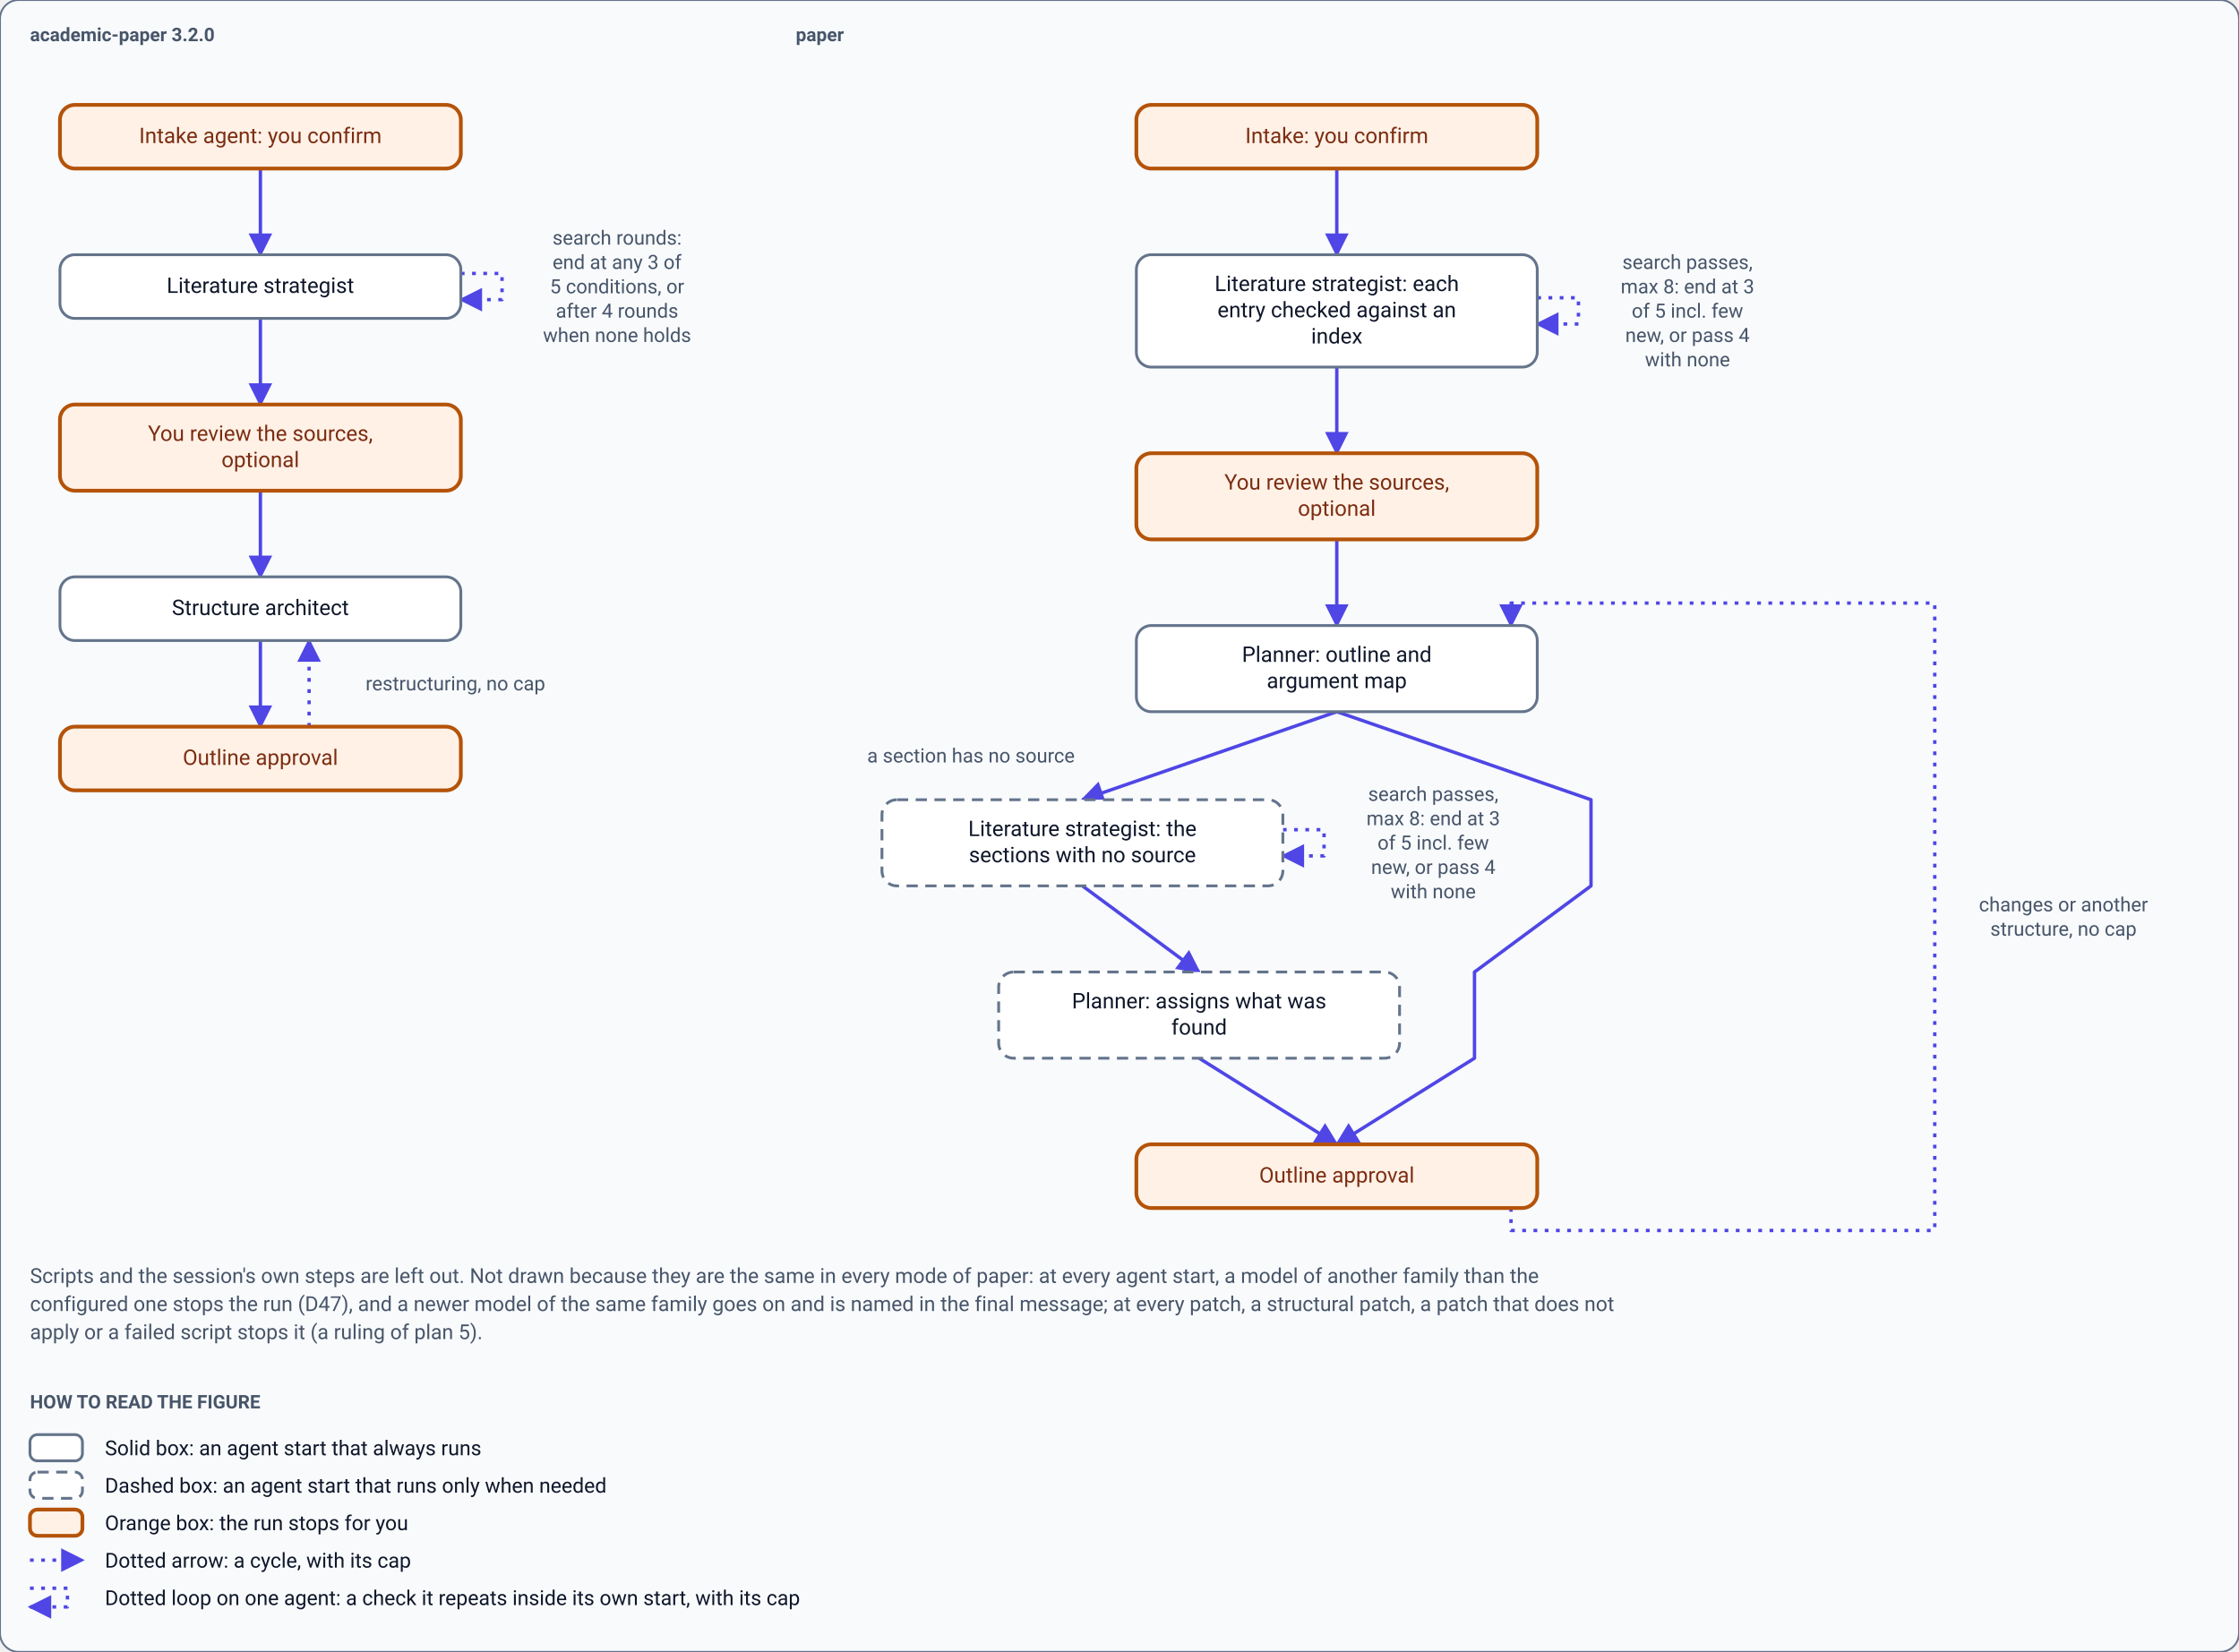
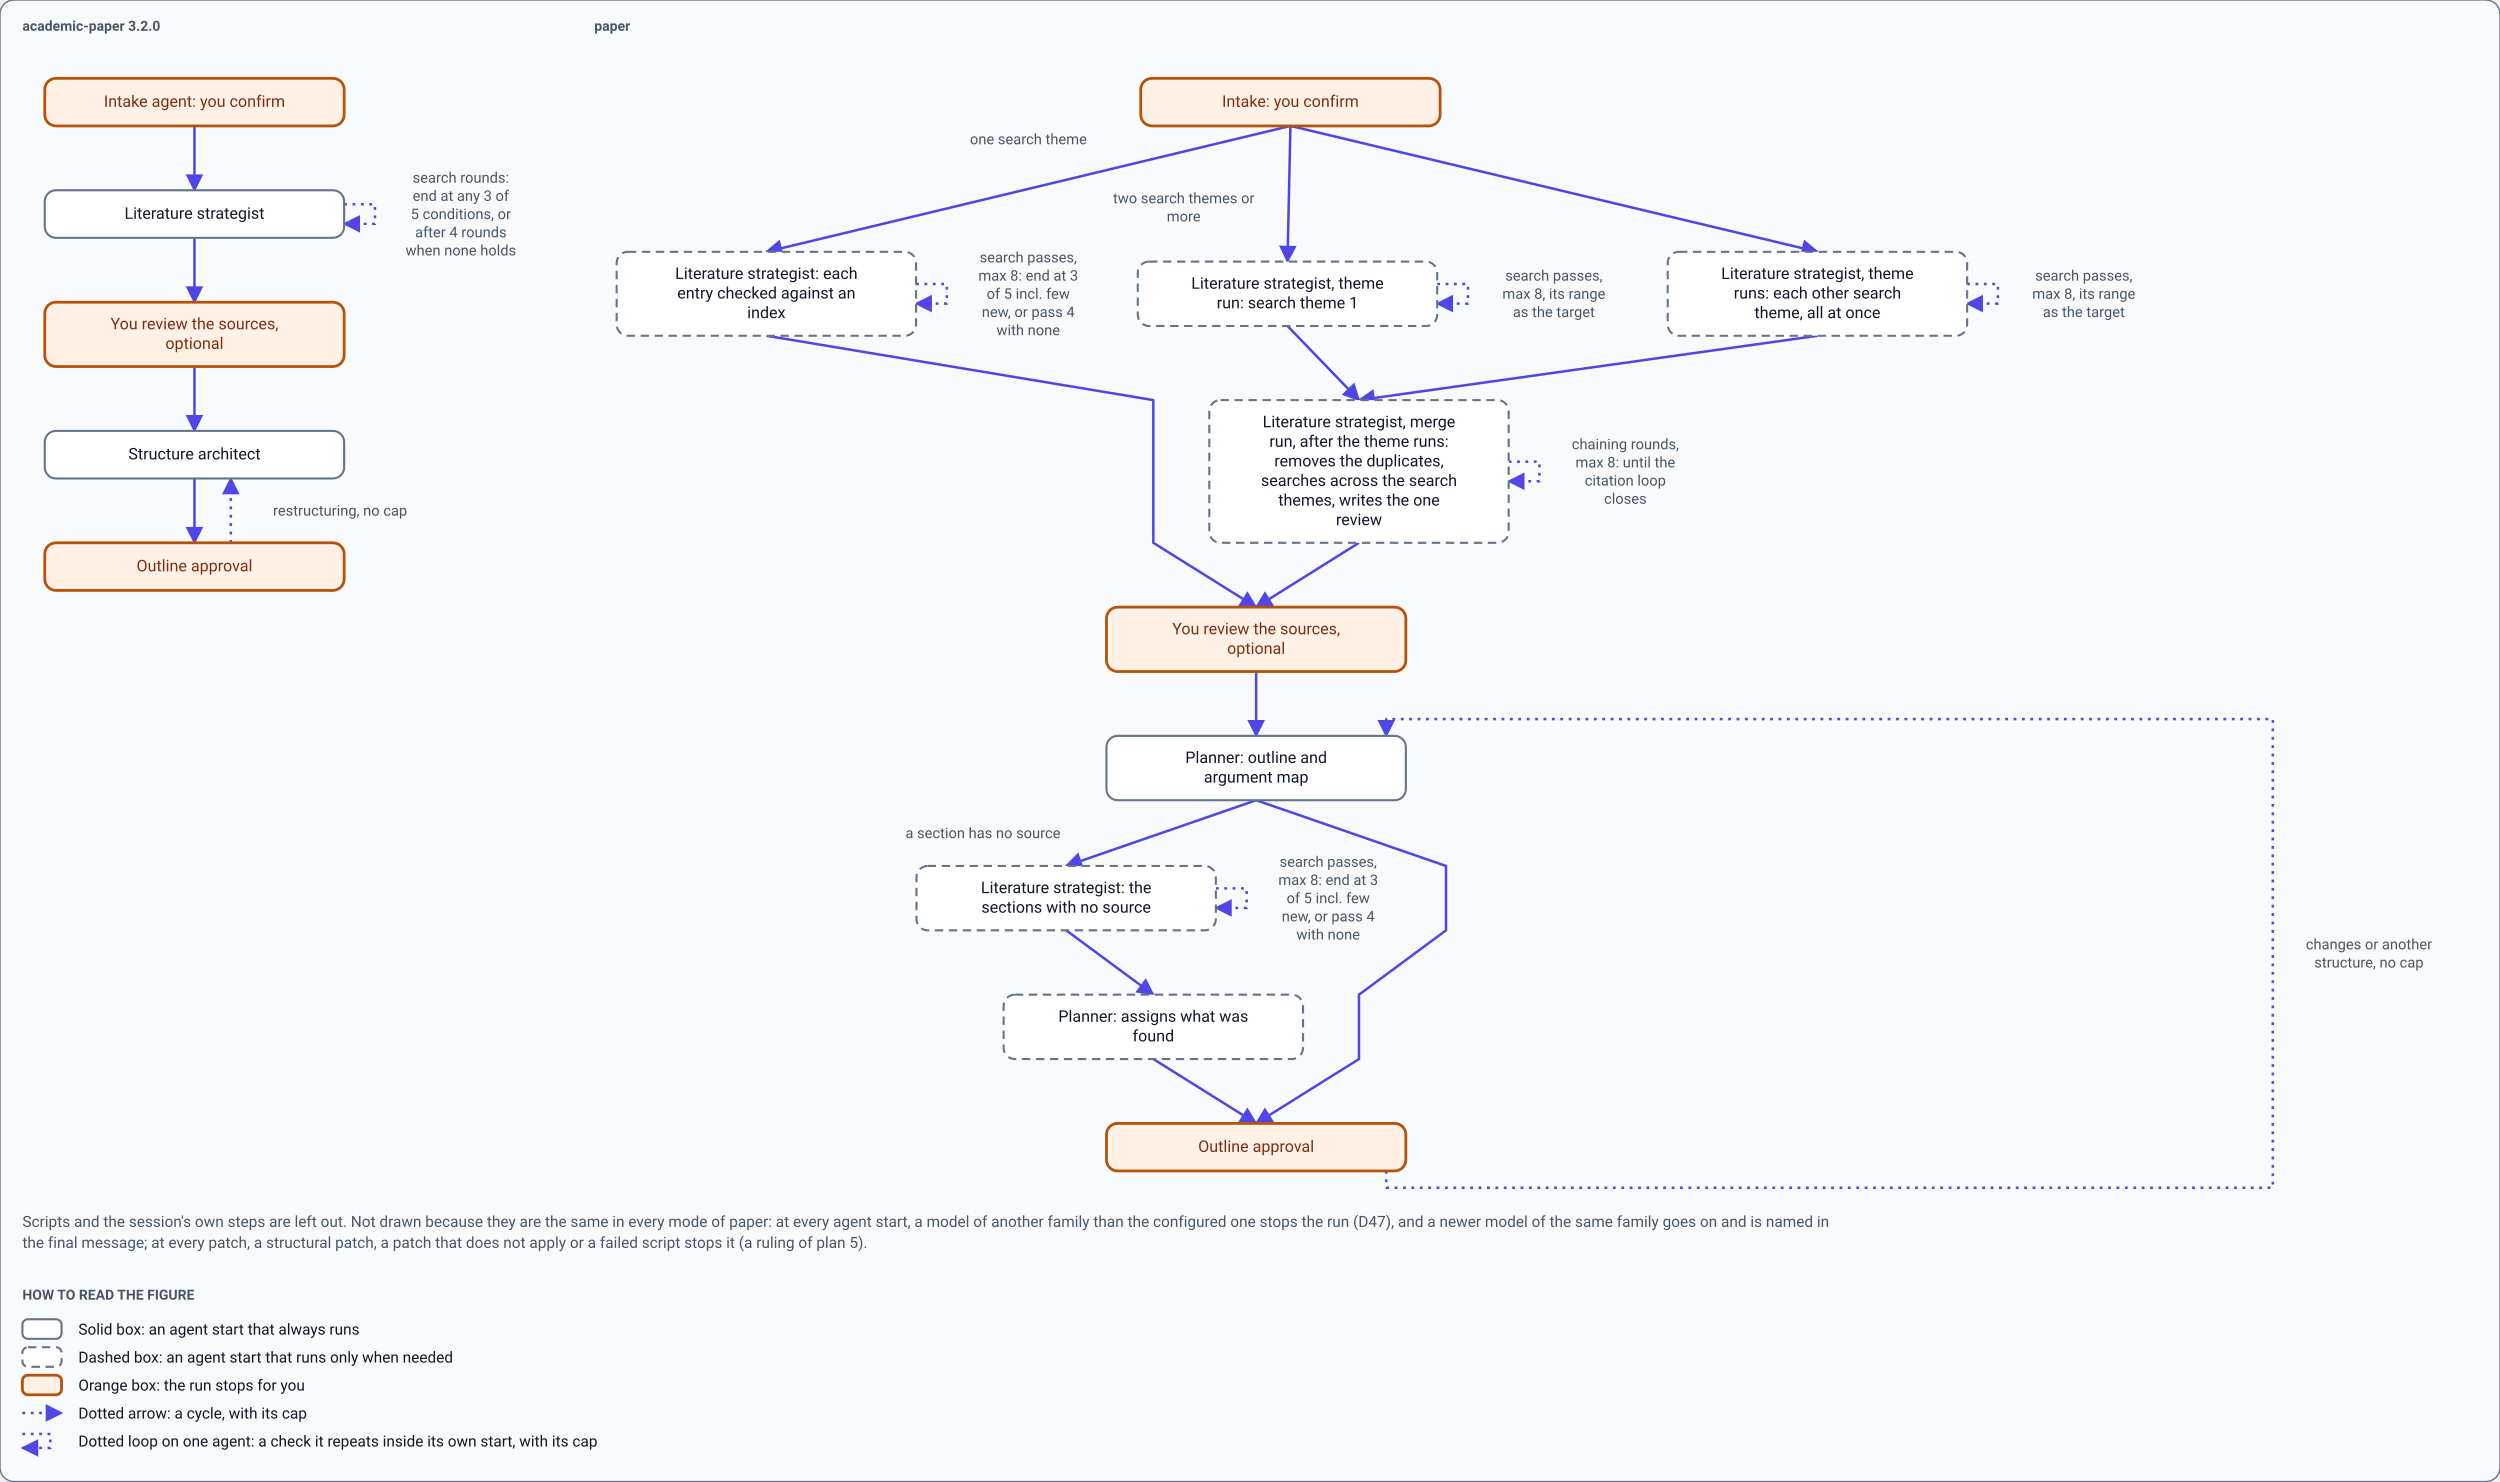
- <svg xmlns="http://www.w3.org/2000/svg" viewBox="0 0 1195.2 882" width="1195.2" height="882" role="img" aria-label="The outline-only mode, simple view. Boxes: academic-paper 3.2.0: Intake agent: you confirm (stop); Literature strategist (agent); You review the sources, optional (stop); Structure architect (agent); Outline approval (stop) | paper: Intake: you confirm (stop); Literature strategist: each entry checked against an index (agent); You review the sources, optional (stop); Planner: outline and argument map (agent); Literature strategist: the sections with no source (agent, only when needed); Planner: assigns what was found (agent, only when needed); Outline approval (stop).">
+ <svg xmlns="http://www.w3.org/2000/svg" viewBox="0 0 1787 1059" width="1787" height="1059" role="img" aria-label="The outline-only mode, simple view. Boxes: academic-paper 3.2.0: Intake agent: you confirm (stop); Literature strategist (agent); You review the sources, optional (stop); Structure architect (agent); Outline approval (stop) | paper: Intake: you confirm (stop); Literature strategist: each entry checked against an index (agent, only when needed); Literature strategist, theme run: search theme 1 (agent, only when needed); Literature strategist, theme runs: each other search theme, all at once (agent, only when needed); Literature strategist, merge run, after the theme runs: removes the duplicates, searches across the search themes, writes the one review (agent, only when needed); You review the sources, optional (stop); Planner: outline and argument map (agent); Literature strategist: the sections with no source (agent, only when needed); Planner: assigns what was found (agent, only when needed); Outline approval (stop).">
  <defs>
    <marker id="arrow" viewBox="0 0 10 10" refX="9" refY="5" markerWidth="7" markerHeight="7" orient="auto">
      <path d="M0,0 L10,5 L0,10 z" fill="#4f46e5" />
    </marker>
  </defs>
-   <rect x="0" y="0" width="1195.2" height="882" rx="10" fill="#f8fafc" stroke="#64748b" />
+   <rect x="0" y="0" width="1787" height="1059" rx="10" fill="#f8fafc" stroke="#64748b" />
  <text x="16" y="22" font-family="ui-sans-serif, -apple-system, 'Segoe UI', Roboto, Helvetica, Arial, sans-serif" font-size="10" fill="#475569" font-weight="700" text-anchor="start">academic-paper 3.2.0</text>
  <path d="M139,90 L139,136" fill="none" stroke="#4f46e5" stroke-width="1.8" marker-end="url(#arrow)" stroke-linejoin="round" />
  <path d="M139,170 L139,216" fill="none" stroke="#4f46e5" stroke-width="1.8" marker-end="url(#arrow)" stroke-linejoin="round" />
  <path d="M139,262 L139,308" fill="none" stroke="#4f46e5" stroke-width="1.8" marker-end="url(#arrow)" stroke-linejoin="round" />
  <path d="M139,342 L139,388" fill="none" stroke="#4f46e5" stroke-width="1.8" marker-end="url(#arrow)" stroke-linejoin="round" />
  <path d="M165,388 L165,342" fill="none" stroke="#4f46e5" stroke-width="1.8" stroke-dasharray="2 4" marker-end="url(#arrow)" stroke-linejoin="round" />
  <path d="M246,146 L268,146 L268,160 L246,160" fill="none" stroke="#4f46e5" stroke-width="1.8" stroke-dasharray="2 4" marker-end="url(#arrow)" stroke-linejoin="round" />
  <rect x="32" y="56" width="214" height="34" rx="8" fill="#fff1e6" stroke="#b45309" stroke-width="2" />
  <text x="139" y="76.4" font-family="ui-sans-serif, -apple-system, 'Segoe UI', Roboto, Helvetica, Arial, sans-serif" font-size="11.5" fill="#7c2d12" font-weight="400" text-anchor="middle">Intake agent: you confirm</text>
  <rect x="32" y="136" width="214" height="34" rx="8" fill="#ffffff" stroke="#64748b" stroke-width="1.5" />
  <text x="139" y="156.4" font-family="ui-sans-serif, -apple-system, 'Segoe UI', Roboto, Helvetica, Arial, sans-serif" font-size="11.5" fill="#0f172a" font-weight="400" text-anchor="middle">Literature strategist</text>
  <rect x="32" y="216" width="214" height="46" rx="8" fill="#fff1e6" stroke="#b45309" stroke-width="2" />
  <text x="139" y="235.4" font-family="ui-sans-serif, -apple-system, 'Segoe UI', Roboto, Helvetica, Arial, sans-serif" font-size="11.5" fill="#7c2d12" font-weight="400" text-anchor="middle">You review the sources,</text>
  <text x="139" y="249.4" font-family="ui-sans-serif, -apple-system, 'Segoe UI', Roboto, Helvetica, Arial, sans-serif" font-size="11.5" fill="#7c2d12" font-weight="400" text-anchor="middle">optional</text>
  <rect x="32" y="308" width="214" height="34" rx="8" fill="#ffffff" stroke="#64748b" stroke-width="1.5" />
  <text x="139" y="328.4" font-family="ui-sans-serif, -apple-system, 'Segoe UI', Roboto, Helvetica, Arial, sans-serif" font-size="11.5" fill="#0f172a" font-weight="400" text-anchor="middle">Structure architect</text>
  <rect x="32" y="388" width="214" height="34" rx="8" fill="#fff1e6" stroke="#b45309" stroke-width="2" />
  <text x="139" y="408.4" font-family="ui-sans-serif, -apple-system, 'Segoe UI', Roboto, Helvetica, Arial, sans-serif" font-size="11.5" fill="#7c2d12" font-weight="400" text-anchor="middle">Outline approval</text>
  <text x="243.1" y="368.6" font-family="ui-sans-serif, -apple-system, 'Segoe UI', Roboto, Helvetica, Arial, sans-serif" font-size="10.5" fill="#475569" font-weight="400" text-anchor="middle" stroke="#f8fafc" stroke-width="4" stroke-linejoin="round" paint-order="stroke">restructuring, no cap</text>
  <text x="329.4" y="130.6" font-family="ui-sans-serif, -apple-system, 'Segoe UI', Roboto, Helvetica, Arial, sans-serif" font-size="10.5" fill="#475569" font-weight="400" text-anchor="middle" stroke="#f8fafc" stroke-width="4" stroke-linejoin="round" paint-order="stroke">search rounds:</text>
  <text x="329.4" y="143.6" font-family="ui-sans-serif, -apple-system, 'Segoe UI', Roboto, Helvetica, Arial, sans-serif" font-size="10.5" fill="#475569" font-weight="400" text-anchor="middle" stroke="#f8fafc" stroke-width="4" stroke-linejoin="round" paint-order="stroke">end at any 3 of</text>
  <text x="329.4" y="156.6" font-family="ui-sans-serif, -apple-system, 'Segoe UI', Roboto, Helvetica, Arial, sans-serif" font-size="10.5" fill="#475569" font-weight="400" text-anchor="middle" stroke="#f8fafc" stroke-width="4" stroke-linejoin="round" paint-order="stroke">5 conditions, or</text>
  <text x="329.4" y="169.6" font-family="ui-sans-serif, -apple-system, 'Segoe UI', Roboto, Helvetica, Arial, sans-serif" font-size="10.5" fill="#475569" font-weight="400" text-anchor="middle" stroke="#f8fafc" stroke-width="4" stroke-linejoin="round" paint-order="stroke">after 4 rounds</text>
  <text x="329.4" y="182.6" font-family="ui-sans-serif, -apple-system, 'Segoe UI', Roboto, Helvetica, Arial, sans-serif" font-size="10.5" fill="#475569" font-weight="400" text-anchor="middle" stroke="#f8fafc" stroke-width="4" stroke-linejoin="round" paint-order="stroke">when none holds</text>
  <text x="424.8" y="22" font-family="ui-sans-serif, -apple-system, 'Segoe UI', Roboto, Helvetica, Arial, sans-serif" font-size="10" fill="#475569" font-weight="700" text-anchor="start">paper</text>
-   <path d="M713.6,90 L713.6,136" fill="none" stroke="#4f46e5" stroke-width="1.8" marker-end="url(#arrow)" stroke-linejoin="round" />
-   <path d="M713.6,196 L713.6,242" fill="none" stroke="#4f46e5" stroke-width="1.8" marker-end="url(#arrow)" stroke-linejoin="round" />
-   <path d="M713.6,288 L713.6,334" fill="none" stroke="#4f46e5" stroke-width="1.8" marker-end="url(#arrow)" stroke-linejoin="round" />
-   <path d="M713.6,380 L577.8,427" fill="none" stroke="#4f46e5" stroke-width="1.8" marker-end="url(#arrow)" stroke-linejoin="round" />
-   <path d="M713.6,380 L849.3,427 L849.3,473 L787.1,519 L787.1,565 L713.6,611" fill="none" stroke="#4f46e5" stroke-width="1.8" marker-end="url(#arrow)" stroke-linejoin="round" />
-   <path d="M577.8,473 L640.1,519" fill="none" stroke="#4f46e5" stroke-width="1.8" marker-end="url(#arrow)" stroke-linejoin="round" />
-   <path d="M640.1,565 L713.6,611" fill="none" stroke="#4f46e5" stroke-width="1.8" marker-end="url(#arrow)" stroke-linejoin="round" />
-   <path d="M806.6,645 L806.6,657 L1032.8,657 L1032.8,322 L806.6,322 L806.6,334" fill="none" stroke="#4f46e5" stroke-width="1.8" stroke-dasharray="2 4" marker-end="url(#arrow)" stroke-linejoin="round" />
-   <path d="M820.6,159 L842.6,159 L842.6,173 L820.6,173" fill="none" stroke="#4f46e5" stroke-width="1.8" stroke-dasharray="2 4" marker-end="url(#arrow)" stroke-linejoin="round" />
-   <path d="M684.8,443 L706.8,443 L706.8,457 L684.8,457" fill="none" stroke="#4f46e5" stroke-width="1.8" stroke-dasharray="2 4" marker-end="url(#arrow)" stroke-linejoin="round" />
-   <rect x="606.6" y="56" width="214" height="34" rx="8" fill="#fff1e6" stroke="#b45309" stroke-width="2" />
-   <text x="713.6" y="76.4" font-family="ui-sans-serif, -apple-system, 'Segoe UI', Roboto, Helvetica, Arial, sans-serif" font-size="11.5" fill="#7c2d12" font-weight="400" text-anchor="middle">Intake: you confirm</text>
-   <rect x="606.6" y="136" width="214" height="60" rx="8" fill="#ffffff" stroke="#64748b" stroke-width="1.5" />
-   <text x="713.6" y="155.4" font-family="ui-sans-serif, -apple-system, 'Segoe UI', Roboto, Helvetica, Arial, sans-serif" font-size="11.5" fill="#0f172a" font-weight="400" text-anchor="middle">Literature strategist: each</text>
-   <text x="713.6" y="169.4" font-family="ui-sans-serif, -apple-system, 'Segoe UI', Roboto, Helvetica, Arial, sans-serif" font-size="11.5" fill="#0f172a" font-weight="400" text-anchor="middle">entry checked against an</text>
-   <text x="713.6" y="183.4" font-family="ui-sans-serif, -apple-system, 'Segoe UI', Roboto, Helvetica, Arial, sans-serif" font-size="11.5" fill="#0f172a" font-weight="400" text-anchor="middle">index</text>
-   <rect x="606.6" y="242" width="214" height="46" rx="8" fill="#fff1e6" stroke="#b45309" stroke-width="2" />
-   <text x="713.6" y="261.4" font-family="ui-sans-serif, -apple-system, 'Segoe UI', Roboto, Helvetica, Arial, sans-serif" font-size="11.5" fill="#7c2d12" font-weight="400" text-anchor="middle">You review the sources,</text>
-   <text x="713.6" y="275.4" font-family="ui-sans-serif, -apple-system, 'Segoe UI', Roboto, Helvetica, Arial, sans-serif" font-size="11.5" fill="#7c2d12" font-weight="400" text-anchor="middle">optional</text>
-   <rect x="606.6" y="334" width="214" height="46" rx="8" fill="#ffffff" stroke="#64748b" stroke-width="1.5" />
-   <text x="713.6" y="353.4" font-family="ui-sans-serif, -apple-system, 'Segoe UI', Roboto, Helvetica, Arial, sans-serif" font-size="11.5" fill="#0f172a" font-weight="400" text-anchor="middle">Planner: outline and</text>
-   <text x="713.6" y="367.4" font-family="ui-sans-serif, -apple-system, 'Segoe UI', Roboto, Helvetica, Arial, sans-serif" font-size="11.5" fill="#0f172a" font-weight="400" text-anchor="middle">argument map</text>
-   <rect x="470.8" y="427" width="214" height="46" rx="8" fill="#ffffff" stroke="#64748b" stroke-width="1.5" stroke-dasharray="6 4" />
-   <text x="577.8" y="446.4" font-family="ui-sans-serif, -apple-system, 'Segoe UI', Roboto, Helvetica, Arial, sans-serif" font-size="11.5" fill="#0f172a" font-weight="400" text-anchor="middle">Literature strategist: the</text>
-   <text x="577.8" y="460.4" font-family="ui-sans-serif, -apple-system, 'Segoe UI', Roboto, Helvetica, Arial, sans-serif" font-size="11.5" fill="#0f172a" font-weight="400" text-anchor="middle">sections with no source</text>
-   <rect x="533.1" y="519" width="214" height="46" rx="8" fill="#ffffff" stroke="#64748b" stroke-width="1.5" stroke-dasharray="6 4" />
-   <text x="640.1" y="538.4" font-family="ui-sans-serif, -apple-system, 'Segoe UI', Roboto, Helvetica, Arial, sans-serif" font-size="11.5" fill="#0f172a" font-weight="400" text-anchor="middle">Planner: assigns what was</text>
-   <text x="640.1" y="552.4" font-family="ui-sans-serif, -apple-system, 'Segoe UI', Roboto, Helvetica, Arial, sans-serif" font-size="11.5" fill="#0f172a" font-weight="400" text-anchor="middle">found</text>
-   <rect x="606.6" y="611" width="214" height="34" rx="8" fill="#fff1e6" stroke="#b45309" stroke-width="2" />
-   <text x="713.6" y="631.4" font-family="ui-sans-serif, -apple-system, 'Segoe UI', Roboto, Helvetica, Arial, sans-serif" font-size="11.5" fill="#7c2d12" font-weight="400" text-anchor="middle">Outline approval</text>
-   <text x="518.3" y="407.1" font-family="ui-sans-serif, -apple-system, 'Segoe UI', Roboto, Helvetica, Arial, sans-serif" font-size="10.5" fill="#475569" font-weight="400" text-anchor="middle" stroke="#f8fafc" stroke-width="4" stroke-linejoin="round" paint-order="stroke">a section has no source</text>
-   <text x="1101.5" y="486.6" font-family="ui-sans-serif, -apple-system, 'Segoe UI', Roboto, Helvetica, Arial, sans-serif" font-size="10.5" fill="#475569" font-weight="400" text-anchor="middle" stroke="#f8fafc" stroke-width="4" stroke-linejoin="round" paint-order="stroke">changes or another</text>
-   <text x="1101.5" y="499.6" font-family="ui-sans-serif, -apple-system, 'Segoe UI', Roboto, Helvetica, Arial, sans-serif" font-size="10.5" fill="#475569" font-weight="400" text-anchor="middle" stroke="#f8fafc" stroke-width="4" stroke-linejoin="round" paint-order="stroke">structure, no cap</text>
-   <text x="900.8" y="143.6" font-family="ui-sans-serif, -apple-system, 'Segoe UI', Roboto, Helvetica, Arial, sans-serif" font-size="10.5" fill="#475569" font-weight="400" text-anchor="middle" stroke="#f8fafc" stroke-width="4" stroke-linejoin="round" paint-order="stroke">search passes,</text>
-   <text x="900.8" y="156.6" font-family="ui-sans-serif, -apple-system, 'Segoe UI', Roboto, Helvetica, Arial, sans-serif" font-size="10.5" fill="#475569" font-weight="400" text-anchor="middle" stroke="#f8fafc" stroke-width="4" stroke-linejoin="round" paint-order="stroke">max 8: end at 3</text>
-   <text x="900.8" y="169.6" font-family="ui-sans-serif, -apple-system, 'Segoe UI', Roboto, Helvetica, Arial, sans-serif" font-size="10.5" fill="#475569" font-weight="400" text-anchor="middle" stroke="#f8fafc" stroke-width="4" stroke-linejoin="round" paint-order="stroke">of 5 incl. few</text>
-   <text x="900.8" y="182.6" font-family="ui-sans-serif, -apple-system, 'Segoe UI', Roboto, Helvetica, Arial, sans-serif" font-size="10.5" fill="#475569" font-weight="400" text-anchor="middle" stroke="#f8fafc" stroke-width="4" stroke-linejoin="round" paint-order="stroke">new, or pass 4</text>
-   <text x="900.8" y="195.6" font-family="ui-sans-serif, -apple-system, 'Segoe UI', Roboto, Helvetica, Arial, sans-serif" font-size="10.5" fill="#475569" font-weight="400" text-anchor="middle" stroke="#f8fafc" stroke-width="4" stroke-linejoin="round" paint-order="stroke">with none</text>
-   <text x="765.1" y="427.6" font-family="ui-sans-serif, -apple-system, 'Segoe UI', Roboto, Helvetica, Arial, sans-serif" font-size="10.5" fill="#475569" font-weight="400" text-anchor="middle" stroke="#f8fafc" stroke-width="4" stroke-linejoin="round" paint-order="stroke">search passes,</text>
-   <text x="765.1" y="440.6" font-family="ui-sans-serif, -apple-system, 'Segoe UI', Roboto, Helvetica, Arial, sans-serif" font-size="10.5" fill="#475569" font-weight="400" text-anchor="middle" stroke="#f8fafc" stroke-width="4" stroke-linejoin="round" paint-order="stroke">max 8: end at 3</text>
-   <text x="765.1" y="453.6" font-family="ui-sans-serif, -apple-system, 'Segoe UI', Roboto, Helvetica, Arial, sans-serif" font-size="10.5" fill="#475569" font-weight="400" text-anchor="middle" stroke="#f8fafc" stroke-width="4" stroke-linejoin="round" paint-order="stroke">of 5 incl. few</text>
-   <text x="765.1" y="466.6" font-family="ui-sans-serif, -apple-system, 'Segoe UI', Roboto, Helvetica, Arial, sans-serif" font-size="10.5" fill="#475569" font-weight="400" text-anchor="middle" stroke="#f8fafc" stroke-width="4" stroke-linejoin="round" paint-order="stroke">new, or pass 4</text>
-   <text x="765.1" y="479.6" font-family="ui-sans-serif, -apple-system, 'Segoe UI', Roboto, Helvetica, Arial, sans-serif" font-size="10.5" fill="#475569" font-weight="400" text-anchor="middle" stroke="#f8fafc" stroke-width="4" stroke-linejoin="round" paint-order="stroke">with none</text>
-   <text x="16" y="685" font-family="ui-sans-serif, -apple-system, 'Segoe UI', Roboto, Helvetica, Arial, sans-serif" font-size="11" fill="#475569" font-weight="400" text-anchor="start">Scripts and the session's own steps are left out. Not drawn because they are the same in every mode of paper: at every agent start, a model of another family than the</text>
-   <text x="16" y="700" font-family="ui-sans-serif, -apple-system, 'Segoe UI', Roboto, Helvetica, Arial, sans-serif" font-size="11" fill="#475569" font-weight="400" text-anchor="start">configured one stops the run (D47), and a newer model of the same family goes on and is named in the final message; at every patch, a structural patch, a patch that does not</text>
-   <text x="16" y="715" font-family="ui-sans-serif, -apple-system, 'Segoe UI', Roboto, Helvetica, Arial, sans-serif" font-size="11" fill="#475569" font-weight="400" text-anchor="start">apply or a failed script stops it (a ruling of plan 5).</text>
-   <text x="16" y="752" font-family="ui-sans-serif, -apple-system, 'Segoe UI', Roboto, Helvetica, Arial, sans-serif" font-size="10" fill="#475569" font-weight="700" text-anchor="start">HOW TO READ THE FIGURE</text>
-   <rect x="16" y="766" width="28" height="14" rx="4" fill="#ffffff" stroke="#64748b" stroke-width="1.5" />
-   <text x="56" y="777" font-family="ui-sans-serif, -apple-system, 'Segoe UI', Roboto, Helvetica, Arial, sans-serif" font-size="11" fill="#0f172a" font-weight="400" text-anchor="start">Solid box: an agent start that always runs</text>
-   <rect x="16" y="786" width="28" height="14" rx="4" fill="#ffffff" stroke="#64748b" stroke-width="1.5" stroke-dasharray="6 4" />
-   <text x="56" y="797" font-family="ui-sans-serif, -apple-system, 'Segoe UI', Roboto, Helvetica, Arial, sans-serif" font-size="11" fill="#0f172a" font-weight="400" text-anchor="start">Dashed box: an agent start that runs only when needed</text>
-   <rect x="16" y="806" width="28" height="14" rx="4" fill="#fff1e6" stroke="#b45309" stroke-width="2" />
-   <text x="56" y="817" font-family="ui-sans-serif, -apple-system, 'Segoe UI', Roboto, Helvetica, Arial, sans-serif" font-size="11" fill="#0f172a" font-weight="400" text-anchor="start">Orange box: the run stops for you</text>
-   <path d="M16,833 L44,833" fill="none" stroke="#4f46e5" stroke-width="1.8" stroke-dasharray="2 4" marker-end="url(#arrow)" stroke-linejoin="round" />
-   <text x="56" y="837" font-family="ui-sans-serif, -apple-system, 'Segoe UI', Roboto, Helvetica, Arial, sans-serif" font-size="11" fill="#0f172a" font-weight="400" text-anchor="start">Dotted arrow: a cycle, with its cap</text>
-   <path d="M16,848 L36,848 L36,858 L16,858" fill="none" stroke="#4f46e5" stroke-width="1.8" stroke-dasharray="2 4" marker-end="url(#arrow)" stroke-linejoin="round" />
-   <text x="56" y="857" font-family="ui-sans-serif, -apple-system, 'Segoe UI', Roboto, Helvetica, Arial, sans-serif" font-size="11" fill="#0f172a" font-weight="400" text-anchor="start">Dotted loop on one agent: a check it repeats inside its own start, with its cap</text>
+   <path d="M922.4,90 L547.8,180" fill="none" stroke="#4f46e5" stroke-width="1.8" marker-end="url(#arrow)" stroke-linejoin="round" />
+   <path d="M922.4,90 L920.3,187" fill="none" stroke="#4f46e5" stroke-width="1.8" marker-end="url(#arrow)" stroke-linejoin="round" />
+   <path d="M922.4,90 L1299.1,180" fill="none" stroke="#4f46e5" stroke-width="1.8" marker-end="url(#arrow)" stroke-linejoin="round" />
+   <path d="M547.8,240 L824.4,286 L824.4,388 L897.9,434" fill="none" stroke="#4f46e5" stroke-width="1.8" marker-end="url(#arrow)" stroke-linejoin="round" />
+   <path d="M920.3,233 L971.4,286" fill="none" stroke="#4f46e5" stroke-width="1.8" marker-end="url(#arrow)" stroke-linejoin="round" />
+   <path d="M1299.1,240 L971.4,286" fill="none" stroke="#4f46e5" stroke-width="1.8" marker-end="url(#arrow)" stroke-linejoin="round" />
+   <path d="M971.4,388 L897.9,434" fill="none" stroke="#4f46e5" stroke-width="1.8" marker-end="url(#arrow)" stroke-linejoin="round" />
+   <path d="M897.9,480 L897.9,526" fill="none" stroke="#4f46e5" stroke-width="1.8" marker-end="url(#arrow)" stroke-linejoin="round" />
+   <path d="M897.9,572 L762.1,619" fill="none" stroke="#4f46e5" stroke-width="1.8" marker-end="url(#arrow)" stroke-linejoin="round" />
+   <path d="M897.9,572 L1033.6,619 L1033.6,665 L971.4,711 L971.4,757 L897.9,803" fill="none" stroke="#4f46e5" stroke-width="1.8" marker-end="url(#arrow)" stroke-linejoin="round" />
+   <path d="M762.1,665 L824.4,711" fill="none" stroke="#4f46e5" stroke-width="1.8" marker-end="url(#arrow)" stroke-linejoin="round" />
+   <path d="M824.4,757 L897.9,803" fill="none" stroke="#4f46e5" stroke-width="1.8" marker-end="url(#arrow)" stroke-linejoin="round" />
+   <path d="M990.9,837 L990.9,849 L1624.6,849 L1624.6,514 L990.9,514 L990.9,526" fill="none" stroke="#4f46e5" stroke-width="1.8" stroke-dasharray="2 4" marker-end="url(#arrow)" stroke-linejoin="round" />
+   <path d="M654.8,203 L676.8,203 L676.8,217 L654.8,217" fill="none" stroke="#4f46e5" stroke-width="1.8" stroke-dasharray="2 4" marker-end="url(#arrow)" stroke-linejoin="round" />
+   <path d="M1027.3,203 L1049.3,203 L1049.3,217 L1027.3,217" fill="none" stroke="#4f46e5" stroke-width="1.8" stroke-dasharray="2 4" marker-end="url(#arrow)" stroke-linejoin="round" />
+   <path d="M1406.1,203 L1428.1,203 L1428.1,217 L1406.1,217" fill="none" stroke="#4f46e5" stroke-width="1.8" stroke-dasharray="2 4" marker-end="url(#arrow)" stroke-linejoin="round" />
+   <path d="M1078.4,330 L1100.4,330 L1100.4,344 L1078.4,344" fill="none" stroke="#4f46e5" stroke-width="1.8" stroke-dasharray="2 4" marker-end="url(#arrow)" stroke-linejoin="round" />
+   <path d="M869.1,635 L891.1,635 L891.1,649 L869.1,649" fill="none" stroke="#4f46e5" stroke-width="1.8" stroke-dasharray="2 4" marker-end="url(#arrow)" stroke-linejoin="round" />
+   <rect x="815.4" y="56" width="214" height="34" rx="8" fill="#fff1e6" stroke="#b45309" stroke-width="2" />
+   <text x="922.4" y="76.4" font-family="ui-sans-serif, -apple-system, 'Segoe UI', Roboto, Helvetica, Arial, sans-serif" font-size="11.5" fill="#7c2d12" font-weight="400" text-anchor="middle">Intake: you confirm</text>
+   <rect x="440.8" y="180" width="214" height="60" rx="8" fill="#ffffff" stroke="#64748b" stroke-width="1.5" stroke-dasharray="6 4" />
+   <text x="547.8" y="199.4" font-family="ui-sans-serif, -apple-system, 'Segoe UI', Roboto, Helvetica, Arial, sans-serif" font-size="11.5" fill="#0f172a" font-weight="400" text-anchor="middle">Literature strategist: each</text>
+   <text x="547.8" y="213.4" font-family="ui-sans-serif, -apple-system, 'Segoe UI', Roboto, Helvetica, Arial, sans-serif" font-size="11.5" fill="#0f172a" font-weight="400" text-anchor="middle">entry checked against an</text>
+   <text x="547.8" y="227.4" font-family="ui-sans-serif, -apple-system, 'Segoe UI', Roboto, Helvetica, Arial, sans-serif" font-size="11.5" fill="#0f172a" font-weight="400" text-anchor="middle">index</text>
+   <rect x="813.3" y="187" width="214" height="46" rx="8" fill="#ffffff" stroke="#64748b" stroke-width="1.5" stroke-dasharray="6 4" />
+   <text x="920.3" y="206.4" font-family="ui-sans-serif, -apple-system, 'Segoe UI', Roboto, Helvetica, Arial, sans-serif" font-size="11.5" fill="#0f172a" font-weight="400" text-anchor="middle">Literature strategist, theme</text>
+   <text x="920.3" y="220.4" font-family="ui-sans-serif, -apple-system, 'Segoe UI', Roboto, Helvetica, Arial, sans-serif" font-size="11.5" fill="#0f172a" font-weight="400" text-anchor="middle">run: search theme 1</text>
+   <rect x="1192.1" y="180" width="214" height="60" rx="8" fill="#ffffff" stroke="#64748b" stroke-width="1.5" stroke-dasharray="6 4" />
+   <text x="1299.1" y="199.4" font-family="ui-sans-serif, -apple-system, 'Segoe UI', Roboto, Helvetica, Arial, sans-serif" font-size="11.5" fill="#0f172a" font-weight="400" text-anchor="middle">Literature strategist, theme</text>
+   <text x="1299.1" y="213.4" font-family="ui-sans-serif, -apple-system, 'Segoe UI', Roboto, Helvetica, Arial, sans-serif" font-size="11.5" fill="#0f172a" font-weight="400" text-anchor="middle">runs: each other search</text>
+   <text x="1299.1" y="227.4" font-family="ui-sans-serif, -apple-system, 'Segoe UI', Roboto, Helvetica, Arial, sans-serif" font-size="11.5" fill="#0f172a" font-weight="400" text-anchor="middle">theme, all at once</text>
+   <rect x="864.4" y="286" width="214" height="102" rx="8" fill="#ffffff" stroke="#64748b" stroke-width="1.5" stroke-dasharray="6 4" />
+   <text x="971.4" y="305.4" font-family="ui-sans-serif, -apple-system, 'Segoe UI', Roboto, Helvetica, Arial, sans-serif" font-size="11.5" fill="#0f172a" font-weight="400" text-anchor="middle">Literature strategist, merge</text>
+   <text x="971.4" y="319.4" font-family="ui-sans-serif, -apple-system, 'Segoe UI', Roboto, Helvetica, Arial, sans-serif" font-size="11.5" fill="#0f172a" font-weight="400" text-anchor="middle">run, after the theme runs:</text>
+   <text x="971.4" y="333.4" font-family="ui-sans-serif, -apple-system, 'Segoe UI', Roboto, Helvetica, Arial, sans-serif" font-size="11.5" fill="#0f172a" font-weight="400" text-anchor="middle">removes the duplicates,</text>
+   <text x="971.4" y="347.4" font-family="ui-sans-serif, -apple-system, 'Segoe UI', Roboto, Helvetica, Arial, sans-serif" font-size="11.5" fill="#0f172a" font-weight="400" text-anchor="middle">searches across the search</text>
+   <text x="971.4" y="361.4" font-family="ui-sans-serif, -apple-system, 'Segoe UI', Roboto, Helvetica, Arial, sans-serif" font-size="11.5" fill="#0f172a" font-weight="400" text-anchor="middle">themes, writes the one</text>
+   <text x="971.4" y="375.4" font-family="ui-sans-serif, -apple-system, 'Segoe UI', Roboto, Helvetica, Arial, sans-serif" font-size="11.5" fill="#0f172a" font-weight="400" text-anchor="middle">review</text>
+   <rect x="790.9" y="434" width="214" height="46" rx="8" fill="#fff1e6" stroke="#b45309" stroke-width="2" />
+   <text x="897.9" y="453.4" font-family="ui-sans-serif, -apple-system, 'Segoe UI', Roboto, Helvetica, Arial, sans-serif" font-size="11.5" fill="#7c2d12" font-weight="400" text-anchor="middle">You review the sources,</text>
+   <text x="897.9" y="467.4" font-family="ui-sans-serif, -apple-system, 'Segoe UI', Roboto, Helvetica, Arial, sans-serif" font-size="11.5" fill="#7c2d12" font-weight="400" text-anchor="middle">optional</text>
+   <rect x="790.9" y="526" width="214" height="46" rx="8" fill="#ffffff" stroke="#64748b" stroke-width="1.5" />
+   <text x="897.9" y="545.4" font-family="ui-sans-serif, -apple-system, 'Segoe UI', Roboto, Helvetica, Arial, sans-serif" font-size="11.5" fill="#0f172a" font-weight="400" text-anchor="middle">Planner: outline and</text>
+   <text x="897.9" y="559.4" font-family="ui-sans-serif, -apple-system, 'Segoe UI', Roboto, Helvetica, Arial, sans-serif" font-size="11.5" fill="#0f172a" font-weight="400" text-anchor="middle">argument map</text>
+   <rect x="655.1" y="619" width="214" height="46" rx="8" fill="#ffffff" stroke="#64748b" stroke-width="1.5" stroke-dasharray="6 4" />
+   <text x="762.1" y="638.4" font-family="ui-sans-serif, -apple-system, 'Segoe UI', Roboto, Helvetica, Arial, sans-serif" font-size="11.5" fill="#0f172a" font-weight="400" text-anchor="middle">Literature strategist: the</text>
+   <text x="762.1" y="652.4" font-family="ui-sans-serif, -apple-system, 'Segoe UI', Roboto, Helvetica, Arial, sans-serif" font-size="11.5" fill="#0f172a" font-weight="400" text-anchor="middle">sections with no source</text>
+   <rect x="717.4" y="711" width="214" height="46" rx="8" fill="#ffffff" stroke="#64748b" stroke-width="1.5" stroke-dasharray="6 4" />
+   <text x="824.4" y="730.4" font-family="ui-sans-serif, -apple-system, 'Segoe UI', Roboto, Helvetica, Arial, sans-serif" font-size="11.5" fill="#0f172a" font-weight="400" text-anchor="middle">Planner: assigns what was</text>
+   <text x="824.4" y="744.4" font-family="ui-sans-serif, -apple-system, 'Segoe UI', Roboto, Helvetica, Arial, sans-serif" font-size="11.5" fill="#0f172a" font-weight="400" text-anchor="middle">found</text>
+   <rect x="790.9" y="803" width="214" height="34" rx="8" fill="#fff1e6" stroke="#b45309" stroke-width="2" />
+   <text x="897.9" y="823.4" font-family="ui-sans-serif, -apple-system, 'Segoe UI', Roboto, Helvetica, Arial, sans-serif" font-size="11.5" fill="#7c2d12" font-weight="400" text-anchor="middle">Outline approval</text>
+   <text x="735.1" y="103.1" font-family="ui-sans-serif, -apple-system, 'Segoe UI', Roboto, Helvetica, Arial, sans-serif" font-size="10.5" fill="#475569" font-weight="400" text-anchor="middle" stroke="#f8fafc" stroke-width="4" stroke-linejoin="round" paint-order="stroke">one search theme</text>
+   <text x="846.1" y="145.3" font-family="ui-sans-serif, -apple-system, 'Segoe UI', Roboto, Helvetica, Arial, sans-serif" font-size="10.5" fill="#475569" font-weight="400" text-anchor="middle" stroke="#f8fafc" stroke-width="4" stroke-linejoin="round" paint-order="stroke">two search themes or</text>
+   <text x="846.1" y="158.3" font-family="ui-sans-serif, -apple-system, 'Segoe UI', Roboto, Helvetica, Arial, sans-serif" font-size="10.5" fill="#475569" font-weight="400" text-anchor="middle" stroke="#f8fafc" stroke-width="4" stroke-linejoin="round" paint-order="stroke">more</text>
+   <text x="702.6" y="599.1" font-family="ui-sans-serif, -apple-system, 'Segoe UI', Roboto, Helvetica, Arial, sans-serif" font-size="10.5" fill="#475569" font-weight="400" text-anchor="middle" stroke="#f8fafc" stroke-width="4" stroke-linejoin="round" paint-order="stroke">a section has no source</text>
+   <text x="1693.3" y="678.6" font-family="ui-sans-serif, -apple-system, 'Segoe UI', Roboto, Helvetica, Arial, sans-serif" font-size="10.5" fill="#475569" font-weight="400" text-anchor="middle" stroke="#f8fafc" stroke-width="4" stroke-linejoin="round" paint-order="stroke">changes or another</text>
+   <text x="1693.3" y="691.6" font-family="ui-sans-serif, -apple-system, 'Segoe UI', Roboto, Helvetica, Arial, sans-serif" font-size="10.5" fill="#475569" font-weight="400" text-anchor="middle" stroke="#f8fafc" stroke-width="4" stroke-linejoin="round" paint-order="stroke">structure, no cap</text>
+   <text x="735" y="187.6" font-family="ui-sans-serif, -apple-system, 'Segoe UI', Roboto, Helvetica, Arial, sans-serif" font-size="10.5" fill="#475569" font-weight="400" text-anchor="middle" stroke="#f8fafc" stroke-width="4" stroke-linejoin="round" paint-order="stroke">search passes,</text>
+   <text x="735" y="200.6" font-family="ui-sans-serif, -apple-system, 'Segoe UI', Roboto, Helvetica, Arial, sans-serif" font-size="10.5" fill="#475569" font-weight="400" text-anchor="middle" stroke="#f8fafc" stroke-width="4" stroke-linejoin="round" paint-order="stroke">max 8: end at 3</text>
+   <text x="735" y="213.6" font-family="ui-sans-serif, -apple-system, 'Segoe UI', Roboto, Helvetica, Arial, sans-serif" font-size="10.5" fill="#475569" font-weight="400" text-anchor="middle" stroke="#f8fafc" stroke-width="4" stroke-linejoin="round" paint-order="stroke">of 5 incl. few</text>
+   <text x="735" y="226.6" font-family="ui-sans-serif, -apple-system, 'Segoe UI', Roboto, Helvetica, Arial, sans-serif" font-size="10.5" fill="#475569" font-weight="400" text-anchor="middle" stroke="#f8fafc" stroke-width="4" stroke-linejoin="round" paint-order="stroke">new, or pass 4</text>
+   <text x="735" y="239.6" font-family="ui-sans-serif, -apple-system, 'Segoe UI', Roboto, Helvetica, Arial, sans-serif" font-size="10.5" fill="#475569" font-weight="400" text-anchor="middle" stroke="#f8fafc" stroke-width="4" stroke-linejoin="round" paint-order="stroke">with none</text>
+   <text x="1110.7" y="200.6" font-family="ui-sans-serif, -apple-system, 'Segoe UI', Roboto, Helvetica, Arial, sans-serif" font-size="10.5" fill="#475569" font-weight="400" text-anchor="middle" stroke="#f8fafc" stroke-width="4" stroke-linejoin="round" paint-order="stroke">search passes,</text>
+   <text x="1110.7" y="213.6" font-family="ui-sans-serif, -apple-system, 'Segoe UI', Roboto, Helvetica, Arial, sans-serif" font-size="10.5" fill="#475569" font-weight="400" text-anchor="middle" stroke="#f8fafc" stroke-width="4" stroke-linejoin="round" paint-order="stroke">max 8, its range</text>
+   <text x="1110.7" y="226.6" font-family="ui-sans-serif, -apple-system, 'Segoe UI', Roboto, Helvetica, Arial, sans-serif" font-size="10.5" fill="#475569" font-weight="400" text-anchor="middle" stroke="#f8fafc" stroke-width="4" stroke-linejoin="round" paint-order="stroke">as the target</text>
+   <text x="1489.5" y="200.6" font-family="ui-sans-serif, -apple-system, 'Segoe UI', Roboto, Helvetica, Arial, sans-serif" font-size="10.5" fill="#475569" font-weight="400" text-anchor="middle" stroke="#f8fafc" stroke-width="4" stroke-linejoin="round" paint-order="stroke">search passes,</text>
+   <text x="1489.5" y="213.6" font-family="ui-sans-serif, -apple-system, 'Segoe UI', Roboto, Helvetica, Arial, sans-serif" font-size="10.5" fill="#475569" font-weight="400" text-anchor="middle" stroke="#f8fafc" stroke-width="4" stroke-linejoin="round" paint-order="stroke">max 8, its range</text>
+   <text x="1489.5" y="226.6" font-family="ui-sans-serif, -apple-system, 'Segoe UI', Roboto, Helvetica, Arial, sans-serif" font-size="10.5" fill="#475569" font-weight="400" text-anchor="middle" stroke="#f8fafc" stroke-width="4" stroke-linejoin="round" paint-order="stroke">as the target</text>
+   <text x="1161.8" y="321.1" font-family="ui-sans-serif, -apple-system, 'Segoe UI', Roboto, Helvetica, Arial, sans-serif" font-size="10.5" fill="#475569" font-weight="400" text-anchor="middle" stroke="#f8fafc" stroke-width="4" stroke-linejoin="round" paint-order="stroke">chaining rounds,</text>
+   <text x="1161.8" y="334.1" font-family="ui-sans-serif, -apple-system, 'Segoe UI', Roboto, Helvetica, Arial, sans-serif" font-size="10.5" fill="#475569" font-weight="400" text-anchor="middle" stroke="#f8fafc" stroke-width="4" stroke-linejoin="round" paint-order="stroke">max 8: until the</text>
+   <text x="1161.8" y="347.1" font-family="ui-sans-serif, -apple-system, 'Segoe UI', Roboto, Helvetica, Arial, sans-serif" font-size="10.5" fill="#475569" font-weight="400" text-anchor="middle" stroke="#f8fafc" stroke-width="4" stroke-linejoin="round" paint-order="stroke">citation loop</text>
+   <text x="1161.8" y="360.1" font-family="ui-sans-serif, -apple-system, 'Segoe UI', Roboto, Helvetica, Arial, sans-serif" font-size="10.5" fill="#475569" font-weight="400" text-anchor="middle" stroke="#f8fafc" stroke-width="4" stroke-linejoin="round" paint-order="stroke">closes</text>
+   <text x="949.4" y="619.6" font-family="ui-sans-serif, -apple-system, 'Segoe UI', Roboto, Helvetica, Arial, sans-serif" font-size="10.5" fill="#475569" font-weight="400" text-anchor="middle" stroke="#f8fafc" stroke-width="4" stroke-linejoin="round" paint-order="stroke">search passes,</text>
+   <text x="949.4" y="632.6" font-family="ui-sans-serif, -apple-system, 'Segoe UI', Roboto, Helvetica, Arial, sans-serif" font-size="10.5" fill="#475569" font-weight="400" text-anchor="middle" stroke="#f8fafc" stroke-width="4" stroke-linejoin="round" paint-order="stroke">max 8: end at 3</text>
+   <text x="949.4" y="645.6" font-family="ui-sans-serif, -apple-system, 'Segoe UI', Roboto, Helvetica, Arial, sans-serif" font-size="10.5" fill="#475569" font-weight="400" text-anchor="middle" stroke="#f8fafc" stroke-width="4" stroke-linejoin="round" paint-order="stroke">of 5 incl. few</text>
+   <text x="949.4" y="658.6" font-family="ui-sans-serif, -apple-system, 'Segoe UI', Roboto, Helvetica, Arial, sans-serif" font-size="10.5" fill="#475569" font-weight="400" text-anchor="middle" stroke="#f8fafc" stroke-width="4" stroke-linejoin="round" paint-order="stroke">new, or pass 4</text>
+   <text x="949.4" y="671.6" font-family="ui-sans-serif, -apple-system, 'Segoe UI', Roboto, Helvetica, Arial, sans-serif" font-size="10.5" fill="#475569" font-weight="400" text-anchor="middle" stroke="#f8fafc" stroke-width="4" stroke-linejoin="round" paint-order="stroke">with none</text>
+   <text x="16" y="877" font-family="ui-sans-serif, -apple-system, 'Segoe UI', Roboto, Helvetica, Arial, sans-serif" font-size="11" fill="#475569" font-weight="400" text-anchor="start">Scripts and the session's own steps are left out. Not drawn because they are the same in every mode of paper: at every agent start, a model of another family than the configured one stops the run (D47), and a newer model of the same family goes on and is named in</text>
+   <text x="16" y="892" font-family="ui-sans-serif, -apple-system, 'Segoe UI', Roboto, Helvetica, Arial, sans-serif" font-size="11" fill="#475569" font-weight="400" text-anchor="start">the final message; at every patch, a structural patch, a patch that does not apply or a failed script stops it (a ruling of plan 5).</text>
+   <text x="16" y="929" font-family="ui-sans-serif, -apple-system, 'Segoe UI', Roboto, Helvetica, Arial, sans-serif" font-size="10" fill="#475569" font-weight="700" text-anchor="start">HOW TO READ THE FIGURE</text>
+   <rect x="16" y="943" width="28" height="14" rx="4" fill="#ffffff" stroke="#64748b" stroke-width="1.5" />
+   <text x="56" y="954" font-family="ui-sans-serif, -apple-system, 'Segoe UI', Roboto, Helvetica, Arial, sans-serif" font-size="11" fill="#0f172a" font-weight="400" text-anchor="start">Solid box: an agent start that always runs</text>
+   <rect x="16" y="963" width="28" height="14" rx="4" fill="#ffffff" stroke="#64748b" stroke-width="1.5" stroke-dasharray="6 4" />
+   <text x="56" y="974" font-family="ui-sans-serif, -apple-system, 'Segoe UI', Roboto, Helvetica, Arial, sans-serif" font-size="11" fill="#0f172a" font-weight="400" text-anchor="start">Dashed box: an agent start that runs only when needed</text>
+   <rect x="16" y="983" width="28" height="14" rx="4" fill="#fff1e6" stroke="#b45309" stroke-width="2" />
+   <text x="56" y="994" font-family="ui-sans-serif, -apple-system, 'Segoe UI', Roboto, Helvetica, Arial, sans-serif" font-size="11" fill="#0f172a" font-weight="400" text-anchor="start">Orange box: the run stops for you</text>
+   <path d="M16,1010 L44,1010" fill="none" stroke="#4f46e5" stroke-width="1.8" stroke-dasharray="2 4" marker-end="url(#arrow)" stroke-linejoin="round" />
+   <text x="56" y="1014" font-family="ui-sans-serif, -apple-system, 'Segoe UI', Roboto, Helvetica, Arial, sans-serif" font-size="11" fill="#0f172a" font-weight="400" text-anchor="start">Dotted arrow: a cycle, with its cap</text>
+   <path d="M16,1025 L36,1025 L36,1035 L16,1035" fill="none" stroke="#4f46e5" stroke-width="1.8" stroke-dasharray="2 4" marker-end="url(#arrow)" stroke-linejoin="round" />
+   <text x="56" y="1034" font-family="ui-sans-serif, -apple-system, 'Segoe UI', Roboto, Helvetica, Arial, sans-serif" font-size="11" fill="#0f172a" font-weight="400" text-anchor="start">Dotted loop on one agent: a check it repeats inside its own start, with its cap</text>
</svg>
